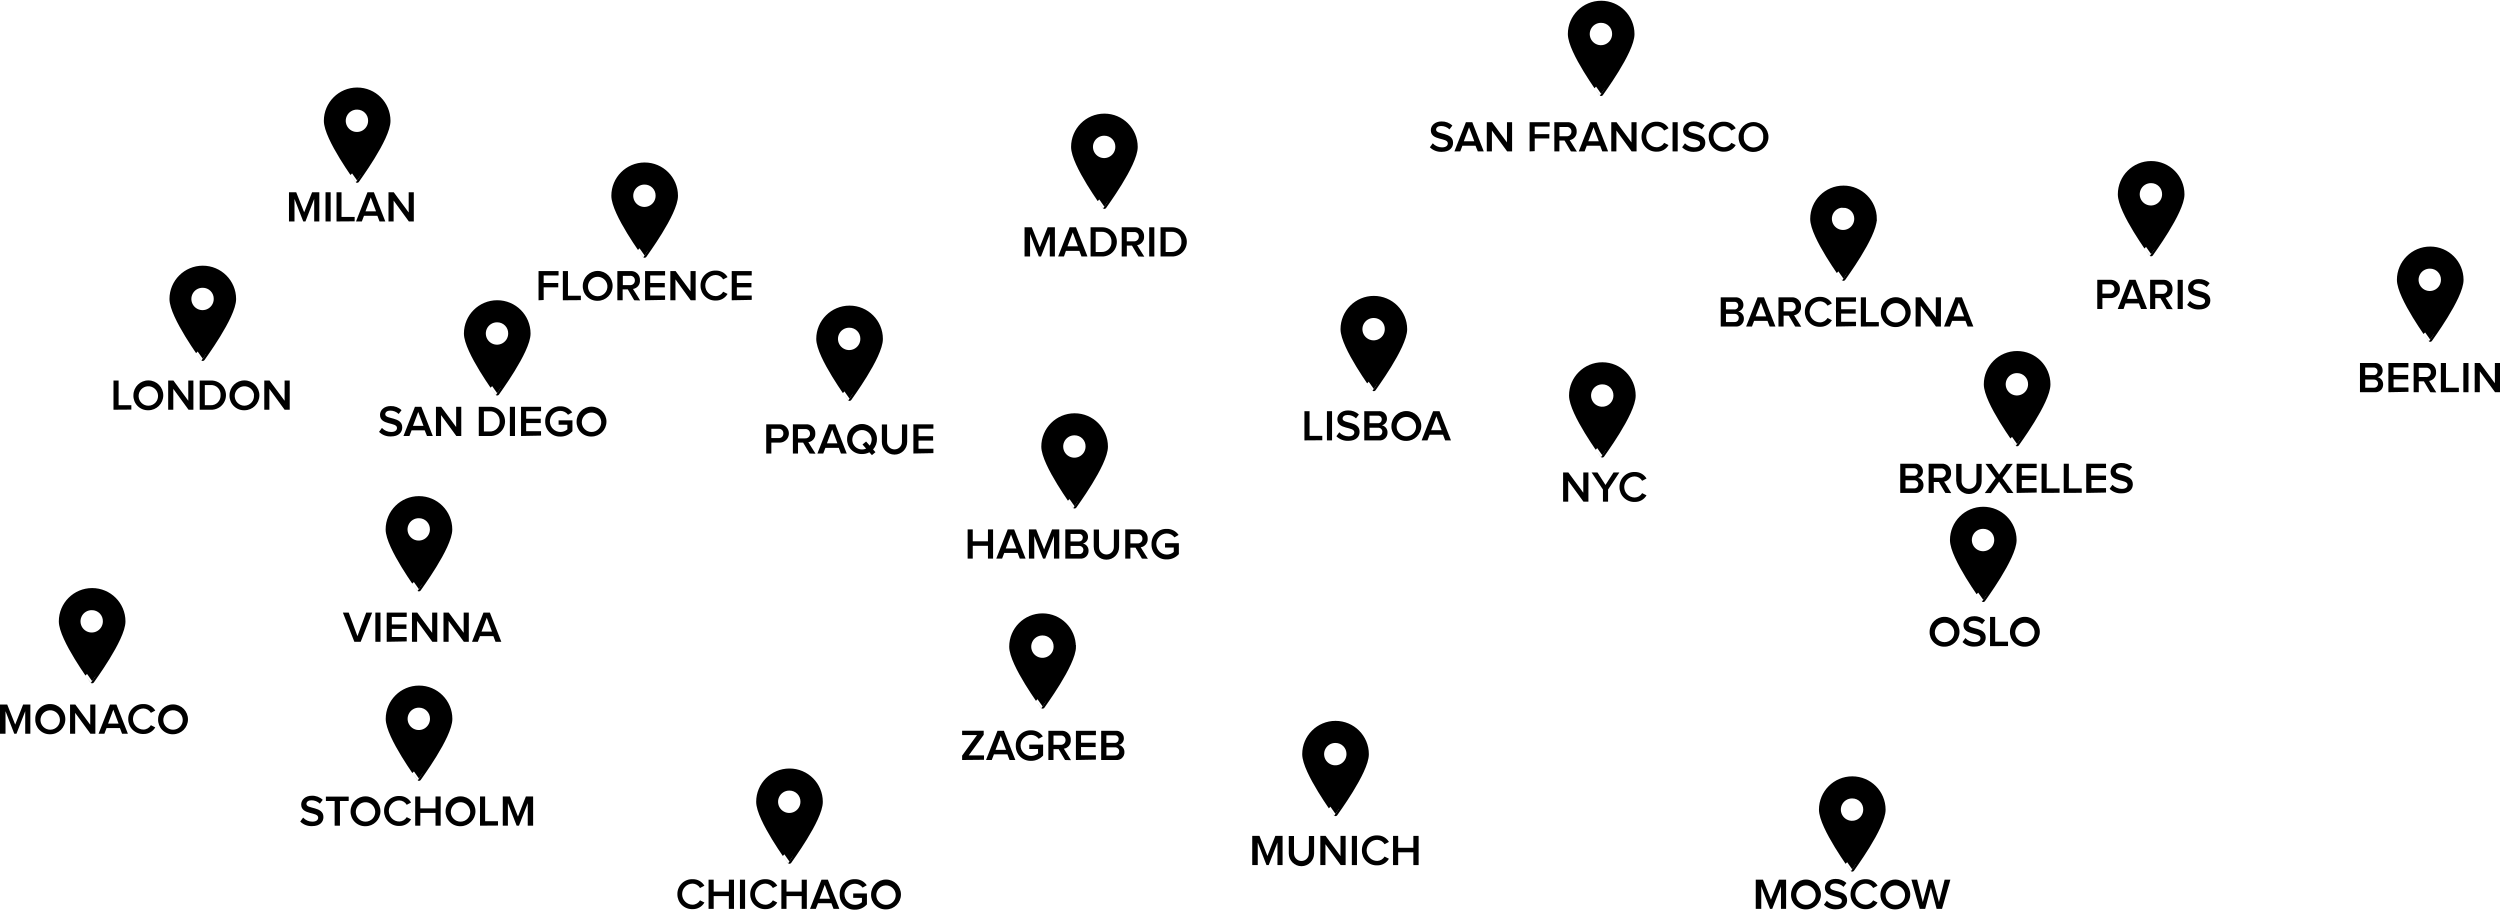
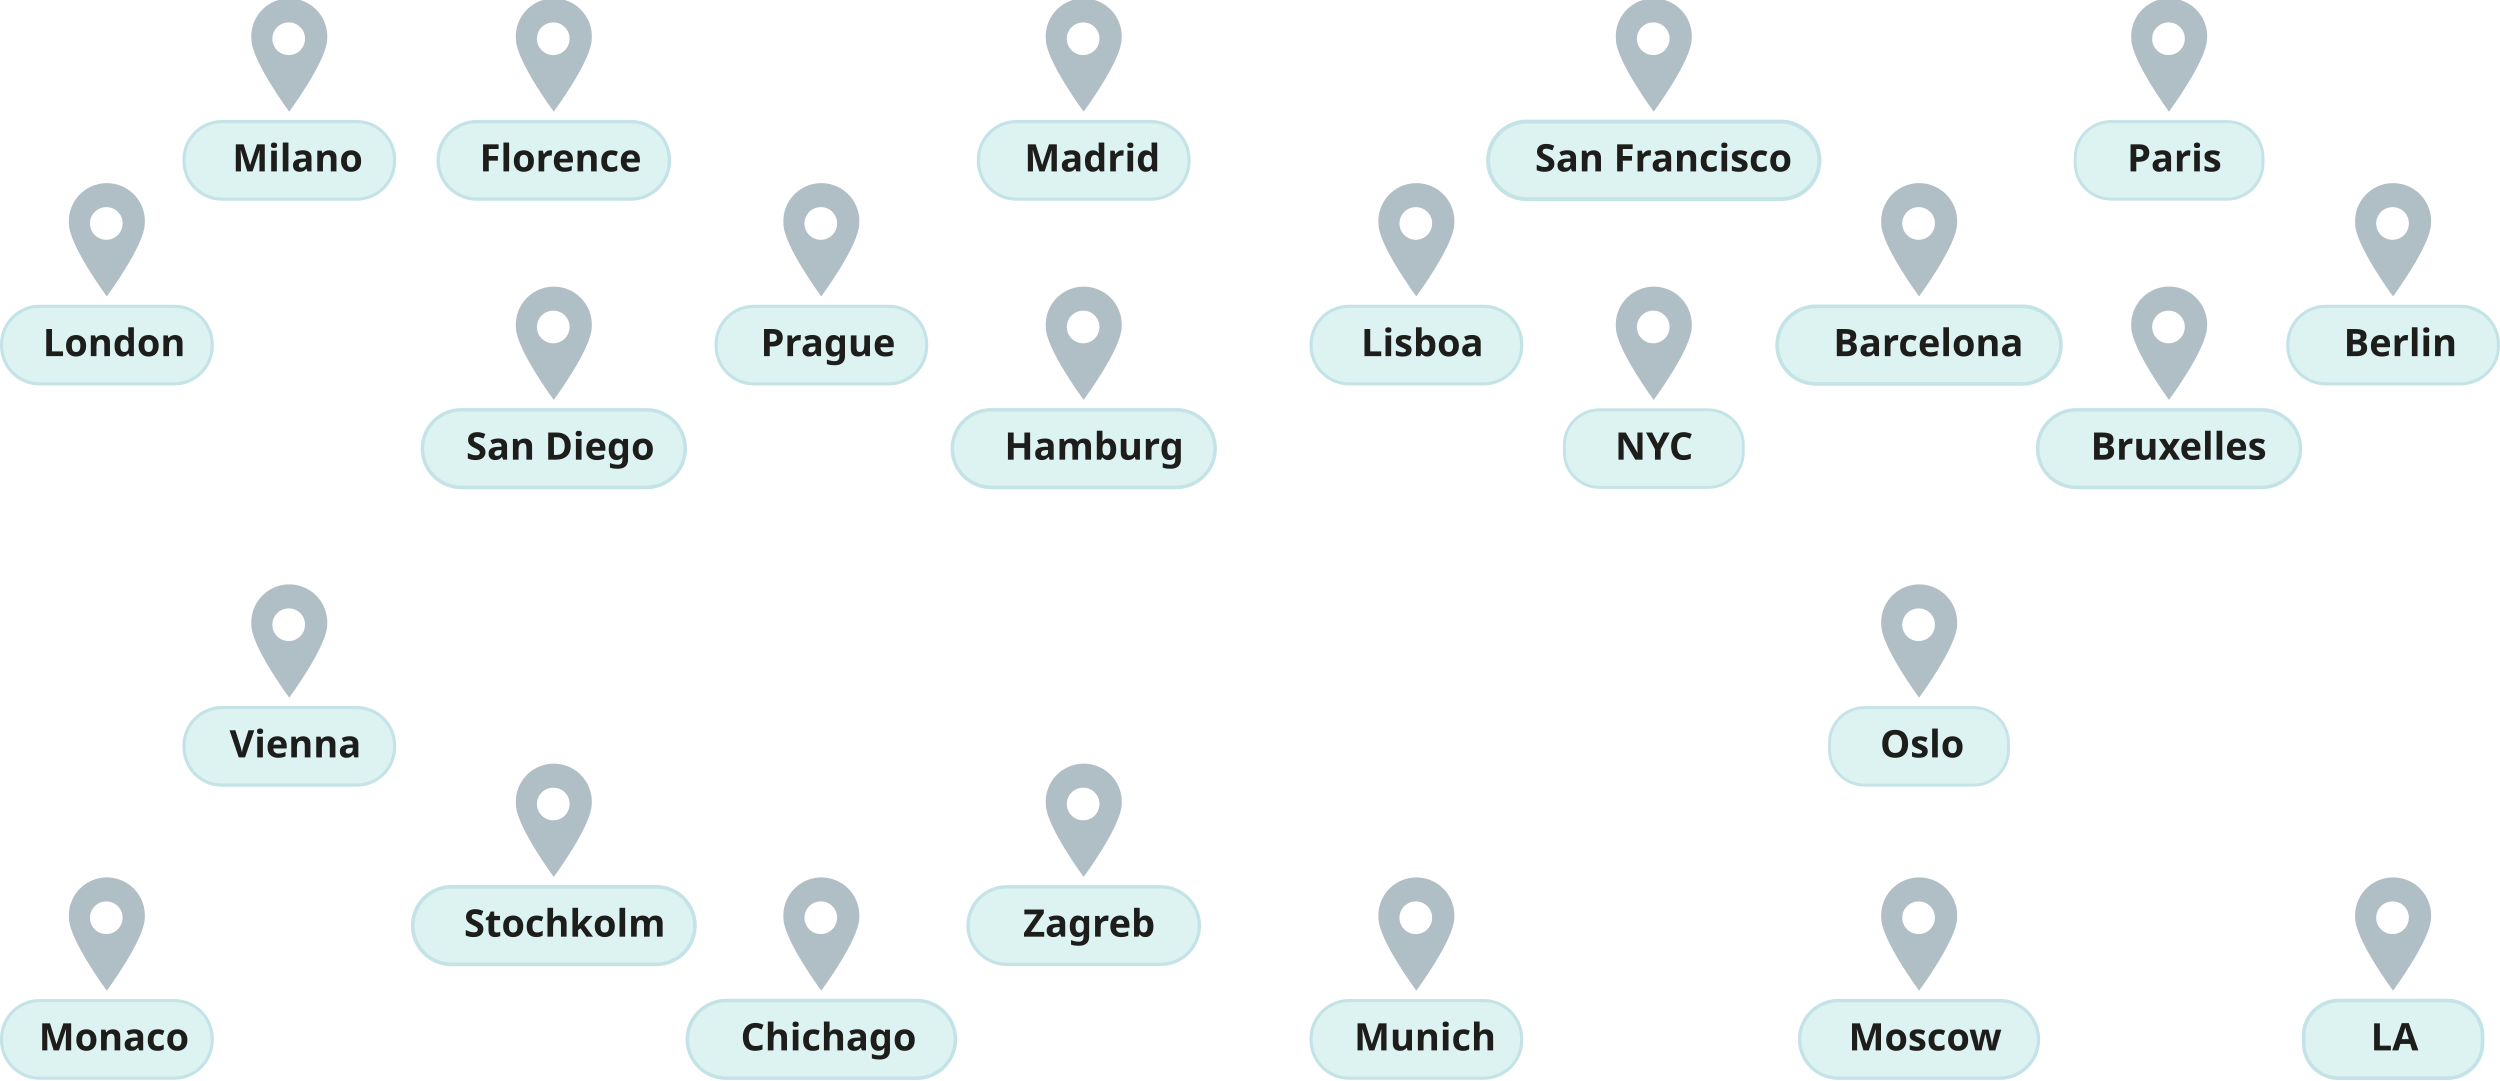
- <svg xmlns="http://www.w3.org/2000/svg" viewBox="0 0 570.98 207.71">
+ <svg xmlns="http://www.w3.org/2000/svg" viewBox="0 0 789.44 341.04">
  <defs>
-     <style>.cls-1{stroke:#000;stroke-miterlimit:10;stroke-width:1.01px;}</style>
+     <style>.cls-1{fill:#b0bec5;}.cls-10,.cls-11,.cls-12,.cls-2,.cls-4,.cls-5,.cls-6,.cls-7,.cls-8,.cls-9{fill:#ddf3f1;stroke:#c4e3e6;stroke-miterlimit:10;}.cls-3{font-size:12px;fill:#1d1d1b;font-family:ProximaNova-Semibold, Proxima Nova;font-weight:700;}.cls-4{stroke-width:1.12px;}.cls-5{stroke-width:1.16px;}.cls-6{stroke-width:0.94px;}.cls-7{stroke-width:1.25px;}.cls-8{stroke-width:1.05px;}.cls-9{stroke-width:1.16px;}.cls-10{stroke-width:1.13px;}.cls-11{stroke-width:0.92px;}.cls-12{stroke-width:1.07px;}</style>
  </defs>
  <g id="Layer_2" data-name="Layer 2">
-     <g id="stores">
-       <path id="svg_1" data-name="svg 1" class="cls-1" d="M252.54,102c0,4-7.15,13.61-7.12,13.63S238.33,106,238.33,102a7.1,7.1,0,1,1,14.21,0Zm-7.1-3.08a3.06,3.06,0,1,0,3,3.06,3,3,0,0,0-3-3.06Z" />
-       <path id="svg_1-2" data-name="svg 1" class="cls-1" d="M320.88,75.2c0,4-7.15,13.61-7.12,13.63s-7.09-9.63-7.09-13.64a7.1,7.1,0,1,1,14.21,0Zm-7.1-3.08a3.06,3.06,0,1,0,3,3.06,3,3,0,0,0-3-3.06Z" />
-       <path id="svg_1-3" data-name="svg 1" class="cls-1" d="M373.07,90.36c0,4-7.15,13.61-7.12,13.63s-7.09-9.63-7.09-13.64a7.1,7.1,0,1,1,14.21,0ZM366,87.28a3.06,3.06,0,1,0,3,3.06,3,3,0,0,0-3-3.06Z" />
-       <path id="svg_1-4" data-name="svg 1" class="cls-1" d="M28.15,141.93c0,4-7.15,13.61-7.12,13.63s-7.09-9.63-7.09-13.64a7.1,7.1,0,1,1,14.21,0ZM21,138.85a3.06,3.06,0,1,0,3,3.06,3,3,0,0,0-3-3.06Z" />
-       <path id="svg_1-5" data-name="svg 1" class="cls-1" d="M102.79,120.93c0,4-7.15,13.61-7.12,13.63s-7.09-9.63-7.09-13.64a7.1,7.1,0,1,1,14.21,0Zm-7.1-3.08a3.06,3.06,0,1,0,3,3.06,3,3,0,0,0-3-3.06Z" />
-       <path id="svg_1-6" data-name="svg 1" class="cls-1" d="M372.8,7.79c0,4-7.15,13.61-7.12,13.63s-7.09-9.63-7.09-13.64a7.1,7.1,0,1,1,14.21,0Zm-7.1-3.08a3.06,3.06,0,1,0,3,3.06,3,3,0,0,0-3-3.06Z" />
-       <path id="svg_1-7" data-name="svg 1" class="cls-1" d="M120.67,76.19c0,4-7.15,13.61-7.12,13.63s-7.09-9.63-7.09-13.64a7.1,7.1,0,1,1,14.21,0Zm-7.1-3.08a3.06,3.06,0,1,0,3,3.06,3,3,0,0,0-3-3.06Z" />
-       <path id="svg_1-8" data-name="svg 1" class="cls-1" d="M428.14,50c0,4-7.15,13.61-7.12,13.63S413.93,54,413.94,50a7.1,7.1,0,1,1,14.21,0ZM421,46.91A3.06,3.06,0,1,0,424,50a3,3,0,0,0-3-3.06Z" />
-       <path id="svg_1-9" data-name="svg 1" class="cls-1" d="M154.34,44.73c0,4-7.15,13.61-7.12,13.63s-7.09-9.63-7.09-13.64a7.1,7.1,0,1,1,14.21,0Zm-7.1-3.08a3.06,3.06,0,1,0,3,3.06,3,3,0,0,0-3-3.06Z" />
-       <path id="svg_1-10" data-name="svg 1" class="cls-1" d="M201.14,77.42c0,4-7.15,13.61-7.12,13.63s-7.09-9.63-7.09-13.64a7.1,7.1,0,1,1,14.21,0ZM194,74.34a3.06,3.06,0,1,0,3,3.06,3,3,0,0,0-3-3.06Z" />
-       <path id="svg_1-11" data-name="svg 1" class="cls-1" d="M53.42,68.3c0,4-7.15,13.61-7.12,13.63s-7.09-9.63-7.09-13.64a7.1,7.1,0,1,1,14.21,0Zm-7.1-3.08a3.06,3.06,0,1,0,3,3.06,3,3,0,0,0-3-3.06Z" />
-       <path id="svg_1-12" data-name="svg 1" class="cls-1" d="M102.81,164.2c0,4-7.15,13.61-7.12,13.63s-7.09-9.63-7.09-13.64a7.1,7.1,0,1,1,14.21,0Zm-7.1-3.08a3.06,3.06,0,1,0,3,3.06,3,3,0,0,0-3-3.06Z" />
-       <path id="svg_1-13" data-name="svg 1" class="cls-1" d="M88.68,27.61c0,4-7.15,13.61-7.12,13.63s-7.09-9.63-7.09-13.64a7.1,7.1,0,1,1,14.21,0Zm-7.1-3.08a3.06,3.06,0,1,0,3,3.06,3,3,0,0,0-3-3.06Z" />
-       <path id="svg_1-14" data-name="svg 1" class="cls-1" d="M245.24,147.71c0,4-7.15,13.61-7.12,13.63S231,151.71,231,147.7a7.1,7.1,0,1,1,14.21,0Zm-7.1-3.08a3.06,3.06,0,1,0,3,3.06,3,3,0,0,0-3-3.06Z" />
-       <path id="svg_1-15" data-name="svg 1" class="cls-1" d="M259.34,33.57c0,4-7.15,13.61-7.12,13.63s-7.09-9.63-7.09-13.64a7.1,7.1,0,1,1,14.21,0Zm-7.1-3.08a3.06,3.06,0,1,0,3,3.06,3,3,0,0,0-3-3.06Z" />
-       <path id="svg_1-16" data-name="svg 1" class="cls-1" d="M187.42,183.14c0,4-7.15,13.61-7.12,13.63s-7.09-9.63-7.09-13.64a7.1,7.1,0,1,1,14.21,0Zm-7.1-3.08a3.06,3.06,0,1,0,3,3.06,3,3,0,0,0-3-3.06Z" />
-       <path id="svg_1-17" data-name="svg 1" class="cls-1" d="M498.41,44.4c0,4-7.15,13.61-7.12,13.63s-7.09-9.63-7.09-13.64a7.1,7.1,0,1,1,14.21,0Zm-7.1-3.08a3.06,3.06,0,1,0,3,3.06,3,3,0,0,0-3-3.06Z" />
-       <path id="svg_1-18" data-name="svg 1" class="cls-1" d="M460.07,123.36c0,4-7.15,13.61-7.12,13.63s-7.09-9.63-7.09-13.64a7.1,7.1,0,1,1,14.21,0Zm-7.1-3.08a3.06,3.06,0,1,0,3,3.06,3,3,0,0,0-3-3.06Z" />
-       <path id="svg_1-19" data-name="svg 1" class="cls-1" d="M467.8,87.79c0,4-7.15,13.61-7.12,13.63s-7.09-9.63-7.09-13.64a7.1,7.1,0,1,1,14.21,0Zm-7.1-3.08a3.06,3.06,0,1,0,3,3.06,3,3,0,0,0-3-3.06Z" />
-       <path id="svg_1-20" data-name="svg 1" class="cls-1" d="M562.15,63.93c0,4-7.15,13.61-7.12,13.63s-7.09-9.63-7.09-13.64a7.1,7.1,0,1,1,14.21,0ZM555,60.85a3.06,3.06,0,1,0,3,3.06,3,3,0,0,0-3-3.06Z" />
-       <path id="svg_1-21" data-name="svg 1" class="cls-1" d="M312.13,172.26c0,4-7.15,13.61-7.12,13.63s-7.09-9.63-7.09-13.64a7.1,7.1,0,1,1,14.21,0Zm-7.1-3.08a3.06,3.06,0,1,0,3,3.06,3,3,0,0,0-3-3.06Z" />
-       <path id="svg_1-22" data-name="svg 1" class="cls-1" d="M430.15,184.93c0,4-7.15,13.61-7.12,13.63s-7.09-9.63-7.09-13.64a7.1,7.1,0,1,1,14.21,0Zm-7.1-3.08a3.06,3.06,0,1,0,3,3.06,3,3,0,0,0-3-3.06Z" />
-       <path d="M25.92,93.58V86.91h1.17v5.64H30v1Z" />
-       <path d="M30.47,90.25a3.41,3.41,0,1,1,3.41,3.45A3.31,3.31,0,0,1,30.47,90.25Zm5.62,0a2.22,2.22,0,1,0-2.21,2.41A2.21,2.21,0,0,0,36.09,90.25Z" />
-       <path d="M43.06,93.58l-3.48-4.77v4.77H38.41V86.91h1.2L43,91.53V86.91h1.17v6.67Z" />
-       <path d="M45.61,93.58V86.91h2.48a3.34,3.34,0,1,1,0,6.67Zm4.77-3.34a2.15,2.15,0,0,0-2.28-2.3H46.78v4.61h1.31A2.19,2.19,0,0,0,50.38,90.24Z" />
-       <path d="M52.42,90.25a3.41,3.41,0,1,1,3.41,3.45A3.31,3.31,0,0,1,52.42,90.25Zm5.62,0a2.22,2.22,0,1,0-2.21,2.41A2.21,2.21,0,0,0,58,90.25Z" />
-       <path d="M65,93.58l-3.48-4.77v4.77H60.36V86.91h1.2L65,91.53V86.91h1.17v6.67Z" />
-       <path d="M539,89.58V82.91h3.28a1.7,1.7,0,0,1,1.9,1.7A1.51,1.51,0,0,1,543,86.14a1.63,1.63,0,0,1,1.29,1.63,1.75,1.75,0,0,1-1.94,1.81Zm4-4.78a.84.84,0,0,0-.93-.86h-1.88v1.72H542A.83.83,0,0,0,543,84.8Zm.13,2.82a.92.92,0,0,0-1-.93h-1.93v1.86h1.93A.9.9,0,0,0,543.11,87.62Z" />
-       <path d="M545.49,89.58V82.91h4.57v1h-3.4v1.72H550v1h-3.33v1.86h3.4v1Z" />
-       <path d="M555.07,89.58l-1.47-2.49h-1.17v2.49h-1.17V82.91h2.93A2,2,0,0,1,556.38,85a1.88,1.88,0,0,1-1.59,2l1.64,2.62Zm.11-4.59a1,1,0,0,0-1.14-1h-1.61v2.12H554A1.05,1.05,0,0,0,555.18,85Z" />
-       <path d="M557.47,89.58V82.91h1.17v5.64h2.94v1Z" />
-       <path d="M562.61,89.58V82.91h1.17v6.67Z" />
-       <path d="M569.85,89.58l-3.48-4.77v4.77H565.2V82.91h1.2l3.41,4.62V82.91H571v6.67Z" />
-       <path d="M479,70.58V63.91h2.94a2.09,2.09,0,1,1,0,4.17h-1.77v2.5ZM482.91,66a1,1,0,0,0-1.13-1.06h-1.61v2.11h1.61A1,1,0,0,0,482.91,66Z" />
-       <path d="M489,70.58l-.49-1.29h-3.06L485,70.58h-1.33l2.62-6.67h1.46l2.62,6.67Zm-2-5.5-1.2,3.18h2.4Z" />
-       <path d="M494.88,70.58l-1.47-2.49h-1.17v2.49h-1.17V63.91H494A2,2,0,0,1,496.19,66a1.88,1.88,0,0,1-1.59,2l1.64,2.62ZM495,66a1,1,0,0,0-1.14-1h-1.61v2.12h1.61A1.05,1.05,0,0,0,495,66Z" />
-       <path d="M497.36,70.58V63.91h1.17v6.67Z" />
-       <path d="M499.52,69.64l.66-.91a2.87,2.87,0,0,0,2.11.93c1,0,1.33-.47,1.33-.92,0-1.4-3.88-.53-3.88-3,0-1.11,1-2,2.43-2a3.45,3.45,0,0,1,2.49.94l-.66.87a2.72,2.72,0,0,0-1.94-.77c-.68,0-1.12.34-1.12.83,0,1.25,3.88.48,3.88,3,0,1.11-.79,2.07-2.58,2.07A3.64,3.64,0,0,1,499.52,69.64Z" />
-       <path d="M440.71,144.25a3.41,3.41,0,1,1,3.41,3.45A3.31,3.31,0,0,1,440.71,144.25Zm5.62,0a2.22,2.22,0,1,0-2.21,2.41A2.21,2.21,0,0,0,446.33,144.25Z" />
-       <path d="M448.22,146.64l.66-.91a2.86,2.86,0,0,0,2.11.93c1,0,1.33-.47,1.33-.92,0-1.4-3.88-.53-3.88-3,0-1.11,1-2,2.43-2a3.45,3.45,0,0,1,2.49.94l-.66.87a2.72,2.72,0,0,0-1.94-.77c-.68,0-1.12.34-1.12.83,0,1.25,3.88.48,3.88,3,0,1.11-.79,2.07-2.58,2.07A3.65,3.65,0,0,1,448.22,146.64Z" />
-       <path d="M454.51,147.58v-6.67h1.17v5.64h2.94v1Z" />
-       <path d="M459.06,144.25a3.41,3.41,0,1,1,3.41,3.45A3.31,3.31,0,0,1,459.06,144.25Zm5.62,0a2.22,2.22,0,1,0-2.21,2.41A2.21,2.21,0,0,0,464.68,144.25Z" />
-       <path d="M219.74,173.58v-1l3.4-4.69h-3.4v-1h4.93v.94l-3.42,4.7h3.49v1Z" />
-       <path d="M230.57,173.58l-.49-1.29H227l-.49,1.29H225.2l2.62-6.67h1.46l2.62,6.67Zm-2-5.5-1.2,3.18h2.4Z" />
-       <path d="M232,170.25a3.35,3.35,0,0,1,3.5-3.45,3.12,3.12,0,0,1,2.68,1.38l-.95.55a2.15,2.15,0,0,0-1.73-.89,2.41,2.41,0,0,0,0,4.82,2.4,2.4,0,0,0,1.58-.6v-1h-2v-1h3.16v2.49a3.6,3.6,0,0,1-2.74,1.22A3.36,3.36,0,0,1,232,170.25Z" />
-       <path d="M243.25,173.58l-1.47-2.49h-1.17v2.49h-1.17v-6.67h2.93a2,2,0,0,1,2.19,2.09,1.88,1.88,0,0,1-1.59,2l1.64,2.62Zm.11-4.59a1,1,0,0,0-1.14-1h-1.61v2.12h1.61A1.05,1.05,0,0,0,243.36,169Z" />
-       <path d="M245.73,173.58v-6.67h4.57v1h-3.4v1.72h3.33v1H246.9v1.86h3.4v1Z" />
-       <path d="M251.5,173.58v-6.67h3.28a1.7,1.7,0,0,1,1.9,1.7,1.51,1.51,0,0,1-1.16,1.53,1.63,1.63,0,0,1,1.29,1.63,1.75,1.75,0,0,1-1.94,1.81Zm4-4.78a.84.84,0,0,0-.93-.86h-1.88v1.72h1.88A.83.83,0,0,0,255.48,168.8Zm.13,2.82a.92.92,0,0,0-1-.93h-1.93v1.86h1.93A.9.9,0,0,0,255.61,171.62Z" />
-       <path d="M175,103.58V96.91h2.94a2.09,2.09,0,1,1,0,4.17h-1.77v2.5ZM178.91,99a1,1,0,0,0-1.13-1.06h-1.61v2.11h1.61A1,1,0,0,0,178.91,99Z" />
-       <path d="M184.9,103.58l-1.47-2.49h-1.17v2.49h-1.17V96.91H184A2,2,0,0,1,186.21,99a1.88,1.88,0,0,1-1.59,2l1.64,2.62ZM185,99a1,1,0,0,0-1.14-1h-1.61v2.12h1.61A1.05,1.05,0,0,0,185,99Z" />
-       <path d="M192.06,103.58l-.49-1.29h-3.06l-.49,1.29h-1.33l2.62-6.67h1.46l2.62,6.67Zm-2-5.5-1.2,3.18h2.4Z" />
-       <path d="M193.47,100.25a3.41,3.41,0,1,1,6.82,0,3.49,3.49,0,0,1-.89,2.4l.55.62-.81.68-.58-.65a3.56,3.56,0,0,1-1.68.4A3.31,3.31,0,0,1,193.47,100.25Zm4.35,2.21-.83-.94.82-.68.83.94a2.63,2.63,0,0,0,.45-1.53,2.22,2.22,0,1,0-2.21,2.41A2.19,2.19,0,0,0,197.82,102.46Z" />
-       <path d="M201.41,100.94v-4h1.19v4a1.7,1.7,0,1,0,3.4,0v-4h1.19v4a2.89,2.89,0,0,1-5.78,0Z" />
-       <path d="M208.61,103.58V96.91h4.57v1h-3.4v1.72h3.33v1h-3.33v1.86h3.4v1Z" />
-       <path d="M291.76,197.58v-5.15l-2,5.15h-.5l-2-5.15v5.15H286v-6.67h1.65l1.82,4.58,1.81-4.58h1.65v6.67Z" />
-       <path d="M294.35,194.94v-4h1.19v4a1.7,1.7,0,1,0,3.4,0v-4h1.19v4a2.89,2.89,0,0,1-5.78,0Z" />
-       <path d="M306.2,197.58l-3.48-4.77v4.77h-1.17v-6.67h1.2l3.41,4.62v-4.62h1.17v6.67Z" />
-       <path d="M308.75,197.58v-6.67h1.17v6.67Z" />
-       <path d="M311.05,194.25a3.36,3.36,0,0,1,3.5-3.45,3,3,0,0,1,2.67,1.49l-1,.52a2,2,0,0,0-1.68-1,2.41,2.41,0,0,0,0,4.82,2,2,0,0,0,1.68-1l1,.5a3,3,0,0,1-2.68,1.51A3.36,3.36,0,0,1,311.05,194.25Z" />
-       <path d="M322.8,197.58v-2.92h-3.47v2.92h-1.17v-6.67h1.17v2.72h3.47v-2.72H324v6.67Z" />
-       <path d="M68.57,187.64l.66-.91a2.86,2.86,0,0,0,2.11.93c1,0,1.33-.47,1.33-.92,0-1.4-3.88-.53-3.88-3,0-1.11,1-2,2.43-2a3.45,3.45,0,0,1,2.49.94l-.66.87a2.71,2.71,0,0,0-1.94-.77c-.68,0-1.12.34-1.12.83,0,1.25,3.88.48,3.88,3,0,1.11-.79,2.07-2.58,2.07A3.65,3.65,0,0,1,68.57,187.64Z" />
-       <path d="M76.43,188.58v-5.64h-2v-1h5.21v1h-2v5.64Z" />
-       <path d="M80.07,185.25a3.41,3.41,0,1,1,3.41,3.45A3.31,3.31,0,0,1,80.07,185.25Zm5.62,0a2.22,2.22,0,1,0-2.21,2.41A2.21,2.21,0,0,0,85.69,185.25Z" />
-       <path d="M87.72,185.25a3.36,3.36,0,0,1,3.5-3.45,3,3,0,0,1,2.67,1.49l-1,.52a2,2,0,0,0-1.68-1,2.41,2.41,0,0,0,0,4.82,2,2,0,0,0,1.68-1l1,.5a3,3,0,0,1-2.68,1.51A3.36,3.36,0,0,1,87.72,185.25Z" />
-       <path d="M99.47,188.58v-2.92H96v2.92H94.83v-6.67H96v2.72h3.47v-2.72h1.17v6.67Z" />
-       <path d="M101.77,185.25a3.41,3.41,0,1,1,3.41,3.45A3.31,3.31,0,0,1,101.77,185.25Zm5.62,0a2.22,2.22,0,1,0-2.21,2.41A2.21,2.21,0,0,0,107.39,185.25Z" />
-       <path d="M109.63,188.58v-6.67h1.17v5.64h2.94v1Z" />
-       <path d="M120.53,188.58v-5.15l-2,5.15H118l-2-5.15v5.15h-1.17v-6.67h1.65l1.82,4.58,1.81-4.58h1.65v6.67Z" />
-       <path d="M239.76,58.58V53.43l-2,5.15h-.5l-2-5.15v5.15H234V51.91h1.65l1.82,4.58,1.81-4.58h1.65v6.67Z" />
-       <path d="M247,58.58l-.49-1.29h-3.06L243,58.58h-1.33l2.62-6.67h1.46l2.62,6.67Zm-2-5.5-1.2,3.18h2.4Z" />
-       <path d="M249.08,58.58V51.91h2.48a3.34,3.34,0,1,1,0,6.67Zm4.77-3.34a2.15,2.15,0,0,0-2.28-2.3h-1.32v4.61h1.31A2.19,2.19,0,0,0,253.85,55.24Z" />
-       <path d="M260,58.58l-1.47-2.49h-1.17v2.49h-1.17V51.91h2.93A2,2,0,0,1,261.3,54a1.88,1.88,0,0,1-1.59,2l1.64,2.62ZM260.1,54a1,1,0,0,0-1.14-1h-1.61v2.12H259A1.05,1.05,0,0,0,260.1,54Z" />
-       <path d="M262.47,58.58V51.91h1.17v6.67Z" />
-       <path d="M265.06,58.58V51.91h2.48a3.34,3.34,0,1,1,0,6.67Zm4.77-3.34a2.15,2.15,0,0,0-2.28-2.3h-1.32v4.61h1.31A2.19,2.19,0,0,0,269.83,55.24Z" />
-       <path d="M393,74.58V67.91h3.28a1.7,1.7,0,0,1,1.9,1.7A1.51,1.51,0,0,1,397,71.14a1.63,1.63,0,0,1,1.29,1.63,1.75,1.75,0,0,1-1.94,1.81Zm4-4.78a.84.84,0,0,0-.93-.86h-1.88v1.72H396A.83.83,0,0,0,397,69.8Zm.13,2.82a.92.92,0,0,0-1-.93h-1.93v1.86h1.93A.9.9,0,0,0,397.11,72.62Z" />
-       <path d="M404.17,74.58l-.49-1.29h-3.06l-.49,1.29H398.8l2.62-6.67h1.46l2.62,6.67Zm-2-5.5-1.2,3.18h2.4Z" />
-       <path d="M410,74.58l-1.47-2.49h-1.17v2.49h-1.17V67.91h2.93A2,2,0,0,1,411.34,70a1.88,1.88,0,0,1-1.59,2l1.64,2.62Zm.11-4.59a1,1,0,0,0-1.14-1h-1.61v2.12H409A1.05,1.05,0,0,0,410.14,70Z" />
-       <path d="M412.22,71.25a3.36,3.36,0,0,1,3.5-3.45,3,3,0,0,1,2.67,1.49l-1,.52a2,2,0,0,0-1.68-1,2.41,2.41,0,0,0,0,4.82,2,2,0,0,0,1.68-1l1,.5a3,3,0,0,1-2.68,1.51A3.36,3.36,0,0,1,412.22,71.25Z" />
-       <path d="M419.33,74.58V67.91h4.57v1h-3.4v1.72h3.33v1H420.5v1.86h3.4v1Z" />
-       <path d="M425,74.58V67.91h1.17v5.64h2.94v1Z" />
-       <path d="M429.57,71.25A3.41,3.41,0,1,1,433,74.7,3.31,3.31,0,0,1,429.57,71.25Zm5.62,0A2.22,2.22,0,1,0,433,73.66,2.21,2.21,0,0,0,435.19,71.25Z" />
-       <path d="M442.16,74.58l-3.48-4.77v4.77h-1.17V67.91h1.2l3.41,4.62V67.91h1.17v6.67Z" />
-       <path d="M449.39,74.58l-.49-1.29h-3.06l-.49,1.29H444l2.62-6.67h1.46l2.62,6.67Zm-2-5.5-1.2,3.18h2.4Z" />
-       <path d="M71.76,50.58V45.43l-2,5.15h-.5l-2-5.15v5.15H66V43.91h1.65l1.82,4.58,1.81-4.58h1.65v6.67Z" />
-       <path d="M74.35,50.58V43.91h1.17v6.67Z" />
-       <path d="M76.86,50.58V43.91H78v5.64H81v1Z" />
-       <path d="M86.68,50.58l-.49-1.29H83.13l-.49,1.29H81.31l2.62-6.67h1.46L88,50.58Zm-2-5.5-1.2,3.18h2.4Z" />
-       <path d="M93.38,50.58,89.9,45.81v4.77H88.73V43.91h1.2l3.41,4.62V43.91h1.17v6.67Z" />
-       <path d="M123,68.58V61.91h4.57v1h-3.4v1.72h3.33v1h-3.33v2.89Z" />
-       <path d="M128.55,68.58V61.91h1.17v5.64h2.94v1Z" />
-       <path d="M133.1,65.25a3.41,3.41,0,1,1,3.41,3.45A3.31,3.31,0,0,1,133.1,65.25Zm5.62,0a2.22,2.22,0,1,0-2.21,2.41A2.21,2.21,0,0,0,138.72,65.25Z" />
-       <path d="M144.85,68.58l-1.47-2.49h-1.17v2.49H141V61.91H144A2,2,0,0,1,146.16,64a1.88,1.88,0,0,1-1.59,2l1.64,2.62ZM145,64a1,1,0,0,0-1.14-1h-1.61v2.12h1.61A1.05,1.05,0,0,0,145,64Z" />
-       <path d="M147.33,68.58V61.91h4.57v1h-3.4v1.72h3.33v1H148.5v1.86h3.4v1Z" />
-       <path d="M157.75,68.58l-3.48-4.77v4.77H153.1V61.91h1.2l3.41,4.62V61.91h1.17v6.67Z" />
-       <path d="M160,65.25a3.36,3.36,0,0,1,3.5-3.45,3,3,0,0,1,2.67,1.49l-1,.52a2,2,0,0,0-1.68-1,2.41,2.41,0,0,0,0,4.82,2,2,0,0,0,1.68-1l1,.5a3,3,0,0,1-2.68,1.51A3.36,3.36,0,0,1,160,65.25Z" />
-       <path d="M167.12,68.58V61.91h4.57v1h-3.4v1.72h3.33v1h-3.33v1.86h3.4v1Z" />
-       <path d="M297.92,100.58V93.91h1.17v5.64H302v1Z" />
-       <path d="M303.06,100.58V93.91h1.17v6.67Z" />
-       <path d="M305.22,99.64l.66-.91a2.86,2.86,0,0,0,2.11.93c1,0,1.33-.47,1.33-.92,0-1.4-3.88-.53-3.88-3,0-1.11,1-2,2.43-2a3.45,3.45,0,0,1,2.49.94l-.66.87a2.72,2.72,0,0,0-1.94-.77c-.68,0-1.12.34-1.12.83,0,1.25,3.88.48,3.88,3,0,1.11-.79,2.07-2.58,2.07A3.64,3.64,0,0,1,305.22,99.64Z" />
-       <path d="M311.59,100.58V93.91h3.28a1.7,1.7,0,0,1,1.9,1.7,1.51,1.51,0,0,1-1.16,1.53,1.63,1.63,0,0,1,1.29,1.63,1.75,1.75,0,0,1-1.94,1.81Zm4-4.78a.84.84,0,0,0-.93-.86h-1.88v1.72h1.88A.83.83,0,0,0,315.57,95.8Zm.13,2.82a.92.92,0,0,0-1-.93h-1.93v1.86h1.93A.9.9,0,0,0,315.7,98.62Z" />
-       <path d="M317.79,97.25a3.41,3.41,0,1,1,3.41,3.45A3.31,3.31,0,0,1,317.79,97.25Zm5.62,0a2.22,2.22,0,1,0-2.21,2.41A2.21,2.21,0,0,0,323.41,97.25Z" />
-       <path d="M330.06,100.58l-.49-1.29h-3.06l-.49,1.29h-1.33l2.62-6.67h1.46l2.62,6.67Zm-2-5.5-1.2,3.18h2.4Z" />
-       <path d="M154.71,204.25a3.36,3.36,0,0,1,3.5-3.45,3,3,0,0,1,2.67,1.49l-1,.52a2,2,0,0,0-1.68-1,2.41,2.41,0,0,0,0,4.82,2,2,0,0,0,1.68-1l1,.5a3,3,0,0,1-2.68,1.51A3.36,3.36,0,0,1,154.71,204.25Z" />
-       <path d="M166.46,207.58v-2.92H163v2.92h-1.17v-6.67H163v2.72h3.47v-2.72h1.17v6.67Z" />
-       <path d="M169,207.58v-6.67h1.17v6.67Z" />
-       <path d="M171.35,204.25a3.36,3.36,0,0,1,3.5-3.45,3,3,0,0,1,2.67,1.49l-1,.52a2,2,0,0,0-1.68-1,2.41,2.41,0,0,0,0,4.82,2,2,0,0,0,1.68-1l1,.5a3,3,0,0,1-2.68,1.51A3.36,3.36,0,0,1,171.35,204.25Z" />
-       <path d="M183.1,207.58v-2.92h-3.47v2.92h-1.17v-6.67h1.17v2.72h3.47v-2.72h1.17v6.67Z" />
-       <path d="M190.37,207.58l-.49-1.29h-3.06l-.49,1.29H185l2.62-6.67h1.46l2.62,6.67Zm-2-5.5-1.2,3.18h2.4Z" />
-       <path d="M191.78,204.25a3.35,3.35,0,0,1,3.5-3.45,3.12,3.12,0,0,1,2.68,1.38l-.95.55a2.15,2.15,0,0,0-1.73-.89,2.41,2.41,0,0,0,0,4.82,2.4,2.4,0,0,0,1.58-.6v-1h-2v-1H198v2.49a3.6,3.6,0,0,1-2.74,1.22A3.36,3.36,0,0,1,191.78,204.25Z" />
-       <path d="M198.95,204.25a3.41,3.41,0,1,1,3.41,3.45A3.31,3.31,0,0,1,198.95,204.25Zm5.62,0a2.22,2.22,0,1,0-2.21,2.41A2.21,2.21,0,0,0,204.57,204.25Z" />
-       <path d="M361.65,114.58l-3.48-4.77v4.77H357v-6.67h1.2l3.41,4.62v-4.62h1.17v6.67Z" />
-       <path d="M366.1,114.58v-2.77l-2.59-3.9h1.34l1.83,2.85,1.83-2.85h1.34l-2.58,3.9v2.77Z" />
-       <path d="M369.88,111.25a3.36,3.36,0,0,1,3.5-3.45,3,3,0,0,1,2.67,1.49l-1,.52a2,2,0,0,0-1.68-1,2.41,2.41,0,0,0,0,4.82,2,2,0,0,0,1.68-1l1,.5a3,3,0,0,1-2.68,1.51A3.36,3.36,0,0,1,369.88,111.25Z" />
-       <path d="M326.57,33.64l.66-.91a2.86,2.86,0,0,0,2.11.93c1,0,1.33-.47,1.33-.92,0-1.4-3.88-.53-3.88-3,0-1.11,1-2,2.43-2a3.45,3.45,0,0,1,2.49.94l-.66.87a2.72,2.72,0,0,0-1.94-.77c-.68,0-1.12.34-1.12.83,0,1.25,3.88.48,3.88,3,0,1.11-.79,2.07-2.58,2.07A3.65,3.65,0,0,1,326.57,33.64Z" />
-       <path d="M337.52,34.58,337,33.29H334l-.49,1.29h-1.33l2.62-6.67h1.46l2.62,6.67Zm-2-5.5-1.2,3.18h2.4Z" />
-       <path d="M344.22,34.58l-3.48-4.77v4.77h-1.17V27.91h1.2l3.41,4.62V27.91h1.17v6.67Z" />
-       <path d="M349.35,34.58V27.91h4.57v1h-3.4v1.72h3.33v1h-3.33v2.89Z" />
-       <path d="M358.79,34.58l-1.47-2.49h-1.17v2.49H355V27.91h2.93A2,2,0,0,1,360.1,30a1.88,1.88,0,0,1-1.59,2l1.64,2.62ZM358.9,30a1,1,0,0,0-1.14-1h-1.61v2.12h1.61A1.05,1.05,0,0,0,358.9,30Z" />
-       <path d="M365.95,34.58l-.49-1.29H362.4l-.49,1.29h-1.33l2.62-6.67h1.46l2.62,6.67Zm-2-5.5-1.2,3.18h2.4Z" />
-       <path d="M372.65,34.58l-3.48-4.77v4.77H368V27.91h1.2l3.41,4.62V27.91h1.17v6.67Z" />
-       <path d="M374.91,31.25a3.36,3.36,0,0,1,3.5-3.45,3,3,0,0,1,2.67,1.49l-1,.52a2,2,0,0,0-1.68-1,2.41,2.41,0,0,0,0,4.82,2,2,0,0,0,1.68-1l1,.5a3,3,0,0,1-2.68,1.51A3.36,3.36,0,0,1,374.91,31.25Z" />
-       <path d="M382,34.58V27.91h1.17v6.67Z" />
-       <path d="M384.18,33.64l.66-.91a2.86,2.86,0,0,0,2.11.93c1,0,1.33-.47,1.33-.92,0-1.4-3.88-.53-3.88-3,0-1.11,1-2,2.43-2a3.45,3.45,0,0,1,2.49.94l-.66.87a2.72,2.72,0,0,0-1.94-.77c-.68,0-1.12.34-1.12.83,0,1.25,3.88.48,3.88,3,0,1.11-.79,2.07-2.58,2.07A3.64,3.64,0,0,1,384.18,33.64Z" />
-       <path d="M390.26,31.25a3.36,3.36,0,0,1,3.5-3.45,3,3,0,0,1,2.67,1.49l-1,.52a2,2,0,0,0-1.68-1,2.41,2.41,0,0,0,0,4.82,2,2,0,0,0,1.68-1l1,.5a3,3,0,0,1-2.68,1.51A3.36,3.36,0,0,1,390.26,31.25Z" />
-       <path d="M397.08,31.25a3.41,3.41,0,1,1,3.41,3.45A3.31,3.31,0,0,1,397.08,31.25Zm5.62,0a2.22,2.22,0,1,0-4.42,0,2.22,2.22,0,1,0,4.42,0Z" />
-       <path d="M434,112.58v-6.67h3.28a1.7,1.7,0,0,1,1.9,1.7,1.51,1.51,0,0,1-1.16,1.53,1.63,1.63,0,0,1,1.29,1.63,1.75,1.75,0,0,1-1.94,1.81Zm4-4.78a.84.84,0,0,0-.93-.86h-1.88v1.72H437A.83.83,0,0,0,438,107.8Zm.13,2.82a.92.92,0,0,0-1-.93h-1.93v1.86h1.93A.9.9,0,0,0,438.11,110.62Z" />
-       <path d="M444.3,112.58l-1.47-2.49h-1.17v2.49h-1.17v-6.67h2.93a2,2,0,0,1,2.19,2.09,1.88,1.88,0,0,1-1.59,2l1.64,2.62Zm.11-4.59a1,1,0,0,0-1.14-1h-1.61v2.12h1.61A1.05,1.05,0,0,0,444.41,108Z" />
-       <path d="M446.78,109.94v-4H448v4a1.7,1.7,0,1,0,3.4,0v-4h1.19v4a2.89,2.89,0,0,1-5.78,0Z" />
-       <path d="M458.45,112.58,456.58,110l-1.87,2.61h-1.4l2.49-3.42-2.34-3.25h1.4l1.72,2.44,1.71-2.44h1.41l-2.35,3.24,2.5,3.43Z" />
-       <path d="M460.59,112.58v-6.67h4.57v1h-3.4v1.72h3.33v1h-3.33v1.86h3.4v1Z" />
-       <path d="M466.28,112.58v-6.67h1.17v5.64h2.94v1Z" />
-       <path d="M471.34,112.58v-6.67h1.17v5.64h2.94v1Z" />
-       <path d="M476.48,112.58v-6.67H481v1h-3.4v1.72H481v1h-3.33v1.86H481v1Z" />
-       <path d="M481.82,111.64l.66-.91a2.86,2.86,0,0,0,2.11.93c1,0,1.33-.47,1.33-.92,0-1.4-3.88-.53-3.88-3,0-1.11,1-2,2.43-2a3.45,3.45,0,0,1,2.49.94l-.66.87a2.72,2.72,0,0,0-1.94-.77c-.68,0-1.12.34-1.12.83,0,1.25,3.88.48,3.88,3,0,1.11-.79,2.07-2.58,2.07A3.64,3.64,0,0,1,481.82,111.64Z" />
-       <path d="M86.57,98.64l.66-.91a2.86,2.86,0,0,0,2.11.93c1,0,1.33-.47,1.33-.92,0-1.4-3.88-.53-3.88-3,0-1.11,1-2,2.43-2a3.45,3.45,0,0,1,2.49.94l-.66.87a2.72,2.72,0,0,0-1.94-.77c-.68,0-1.12.34-1.12.83,0,1.25,3.88.48,3.88,3,0,1.11-.79,2.07-2.58,2.07A3.64,3.64,0,0,1,86.57,98.64Z" />
-       <path d="M97.52,99.58,97,98.29H94l-.49,1.29H92.15l2.62-6.67h1.46l2.62,6.67Zm-2-5.5-1.2,3.18h2.4Z" />
-       <path d="M104.22,99.58l-3.48-4.77v4.77H99.57V92.91h1.2l3.41,4.62V92.91h1.17v6.67Z" />
-       <path d="M109.35,99.58V92.91h2.48a3.34,3.34,0,1,1,0,6.67Zm4.77-3.34a2.15,2.15,0,0,0-2.28-2.3h-1.32v4.61h1.31A2.19,2.19,0,0,0,114.12,96.24Z" />
-       <path d="M116.45,99.58V92.91h1.17v6.67Z" />
-       <path d="M119,99.58V92.91h4.57v1h-3.4v1.72h3.33v1h-3.33v1.86h3.4v1Z" />
-       <path d="M124.52,96.25A3.35,3.35,0,0,1,128,92.8a3.12,3.12,0,0,1,2.68,1.38l-.95.55a2.15,2.15,0,0,0-1.73-.89,2.41,2.41,0,0,0,0,4.82,2.39,2.39,0,0,0,1.58-.6V97h-2V96h3.16v2.49A3.6,3.6,0,0,1,128,99.71,3.36,3.36,0,0,1,124.52,96.25Z" />
-       <path d="M131.69,96.25a3.41,3.41,0,1,1,3.41,3.45A3.31,3.31,0,0,1,131.69,96.25Zm5.62,0a2.22,2.22,0,1,0-2.21,2.41A2.21,2.21,0,0,0,137.31,96.25Z" />
-       <path d="M80.93,146.58l-2.62-6.67h1.33l2,5.39,2-5.39H85l-2.62,6.67Z" />
-       <path d="M85.73,146.58v-6.67H86.9v6.67Z" />
-       <path d="M88.32,146.58v-6.67h4.57v1h-3.4v1.72h3.33v1H89.49v1.86h3.4v1Z" />
-       <path d="M98.74,146.58l-3.48-4.77v4.77H94.09v-6.67h1.2l3.41,4.62v-4.62h1.17v6.67Z" />
-       <path d="M105.94,146.58l-3.48-4.77v4.77h-1.17v-6.67h1.2l3.41,4.62v-4.62h1.17v6.67Z" />
-       <path d="M113.17,146.58l-.49-1.29h-3.06l-.49,1.29H107.8l2.62-6.67h1.46l2.62,6.67Zm-2-5.5-1.2,3.18h2.4Z" />
-       <path d="M225.64,127.58v-2.92h-3.47v2.92H221v-6.67h1.17v2.72h3.47v-2.72h1.17v6.67Z" />
-       <path d="M232.91,127.58l-.49-1.29h-3.06l-.49,1.29h-1.33l2.62-6.67h1.46l2.62,6.67Zm-2-5.5-1.2,3.18h2.4Z" />
-       <path d="M240.72,127.58v-5.15l-2,5.15h-.5l-2-5.15v5.15H235v-6.67h1.65l1.82,4.58,1.81-4.58h1.65v6.67Z" />
-       <path d="M243.31,127.58v-6.67h3.28a1.7,1.7,0,0,1,1.9,1.7,1.51,1.51,0,0,1-1.16,1.53,1.63,1.63,0,0,1,1.29,1.63,1.75,1.75,0,0,1-1.94,1.81Zm4-4.78a.84.84,0,0,0-.93-.86h-1.88v1.72h1.88A.83.83,0,0,0,247.29,122.8Zm.13,2.82a.92.92,0,0,0-1-.93h-1.93v1.86h1.93A.9.9,0,0,0,247.42,125.62Z" />
-       <path d="M249.8,124.94v-4H251v4a1.7,1.7,0,1,0,3.4,0v-4h1.19v4a2.89,2.89,0,0,1-5.78,0Z" />
-       <path d="M260.81,127.58l-1.47-2.49h-1.17v2.49H257v-6.67h2.93a2,2,0,0,1,2.19,2.09,1.88,1.88,0,0,1-1.59,2l1.64,2.62Zm.11-4.59a1,1,0,0,0-1.14-1h-1.61v2.12h1.61A1.05,1.05,0,0,0,260.92,123Z" />
-       <path d="M263,124.25a3.35,3.35,0,0,1,3.5-3.45,3.12,3.12,0,0,1,2.68,1.38l-.95.55a2.15,2.15,0,0,0-1.73-.89,2.41,2.41,0,0,0,0,4.82,2.4,2.4,0,0,0,1.58-.6v-1h-2v-1h3.16v2.49a3.6,3.6,0,0,1-2.74,1.22A3.36,3.36,0,0,1,263,124.25Z" />
-       <path d="M5.76,167.58v-5.15l-2,5.15h-.5l-2-5.15v5.15H0v-6.67H1.65l1.82,4.58,1.81-4.58H6.93v6.67Z" />
-       <path d="M8.06,164.25a3.31,3.31,0,0,1,3.41-3.45,3.45,3.45,0,0,1,0,6.9A3.31,3.31,0,0,1,8.06,164.25Zm5.62,0a2.22,2.22,0,1,0-2.21,2.41A2.21,2.21,0,0,0,13.68,164.25Z" />
-       <path d="M20.65,167.58l-3.48-4.77v4.77H16v-6.67h1.2l3.41,4.62v-4.62h1.17v6.67Z" />
-       <path d="M27.88,167.58l-.49-1.29H24.33l-.49,1.29H22.51l2.62-6.67h1.46l2.62,6.67Zm-2-5.5-1.2,3.18h2.4Z" />
-       <path d="M29.29,164.25a3.36,3.36,0,0,1,3.5-3.45,3,3,0,0,1,2.67,1.49l-1,.52a2,2,0,0,0-1.68-1,2.41,2.41,0,0,0,0,4.82,2,2,0,0,0,1.68-1l1,.5a3,3,0,0,1-2.68,1.51A3.36,3.36,0,0,1,29.29,164.25Z" />
-       <path d="M36.11,164.25a3.41,3.41,0,1,1,3.41,3.45A3.31,3.31,0,0,1,36.11,164.25Zm5.62,0a2.22,2.22,0,1,0-2.21,2.41A2.21,2.21,0,0,0,41.73,164.25Z" />
-       <path d="M406.76,207.58v-5.15l-2,5.15h-.5l-2-5.15v5.15H401v-6.67h1.65l1.82,4.58,1.81-4.58h1.65v6.67Z" />
-       <path d="M409.06,204.25a3.41,3.41,0,1,1,3.41,3.45A3.31,3.31,0,0,1,409.06,204.25Zm5.62,0a2.22,2.22,0,1,0-2.21,2.41A2.21,2.21,0,0,0,414.68,204.25Z" />
-       <path d="M416.57,206.64l.66-.91a2.86,2.86,0,0,0,2.11.93c1,0,1.33-.47,1.33-.92,0-1.4-3.88-.53-3.88-3,0-1.11,1-2,2.43-2a3.45,3.45,0,0,1,2.49.94l-.66.87a2.72,2.72,0,0,0-1.94-.77c-.68,0-1.12.34-1.12.83,0,1.25,3.88.48,3.88,3,0,1.11-.79,2.07-2.58,2.07A3.65,3.65,0,0,1,416.57,206.64Z" />
-       <path d="M422.65,204.25a3.36,3.36,0,0,1,3.5-3.45,3,3,0,0,1,2.67,1.49l-1,.52a2,2,0,0,0-1.68-1,2.41,2.41,0,0,0,0,4.82,2,2,0,0,0,1.68-1l1,.5a3,3,0,0,1-2.68,1.51A3.36,3.36,0,0,1,422.65,204.25Z" />
-       <path d="M429.47,204.25a3.41,3.41,0,1,1,3.41,3.45A3.31,3.31,0,0,1,429.47,204.25Zm5.62,0a2.22,2.22,0,1,0-2.21,2.41A2.21,2.21,0,0,0,435.09,204.25Z" />
-       <path d="M442.31,207.58,441,202.65l-1.3,4.93h-1.25l-1.9-6.67h1.3l1.3,5.13,1.38-5.13h.93l1.38,5.13,1.3-5.13h1.31l-1.91,6.67Z" />
+     <g id="Design">
+       <path id="svg_1" data-name="svg 1" class="cls-1" d="M45.72,70.6c0,6.77-12,23-12,23s-12-16.23-11.95-23a12,12,0,1,1,23.95,0Zm-12-5.19a5.16,5.16,0,1,0,5,5.16,5.1,5.1,0,0,0-5-5.16Z" />
+       <rect class="cls-2" x="0.5" y="96.72" width="66.5" height="24.5" rx="12" ry="12" />
+       <text class="cls-3" transform="translate(13.53 112.46)">London</text>
+       <path id="svg_1-2" data-name="svg 1" class="cls-1" d="M45.72,289.84c0,6.77-12,23-12,23s-12-16.23-11.95-23a12,12,0,1,1,23.95,0Zm-12-5.19a5.16,5.16,0,1,0,5,5.16,5.1,5.1,0,0,0-5-5.16Z" />
+       <rect class="cls-2" x="0.5" y="315.96" width="66.5" height="24.5" rx="12" ry="12" />
+       <text class="cls-3" transform="translate(12.24 331.7)">Monaco</text>
+       <path id="svg_1-3" data-name="svg 1" class="cls-1" d="M186.86,103.29c0,6.77-12,23-12,23s-12-16.23-11.95-23a12,12,0,1,1,23.95,0Zm-12-5.19a5.16,5.16,0,1,0,5,5.16,5.1,5.1,0,0,0-5-5.16Z" />
+       <rect class="cls-4" x="133.39" y="129.41" width="82.99" height="24.5" rx="12.25" ry="12.25" />
+       <text class="cls-3" transform="translate(147.17 145.15)">San Diego</text>
+       <path id="svg_1-4" data-name="svg 1" class="cls-1" d="M354.19,103.29c0,6.77-12,23-12,23s-12-16.23-11.95-23a12,12,0,1,1,23.95,0Zm-12-5.19a5.16,5.16,0,1,0,5,5.16,5.1,5.1,0,0,0-5-5.16Z" />
+       <rect class="cls-4" x="300.72" y="129.41" width="82.99" height="24.5" rx="12.25" ry="12.25" />
+       <text class="cls-3" transform="translate(317.2 145.15)">Hamburg</text>
+       <path id="svg_1-5" data-name="svg 1" class="cls-1" d="M696.91,103.29c0,6.77-12,23-12,23S673,110,673,103.26a12,12,0,1,1,23.95,0Zm-12-5.19a5.16,5.16,0,1,0,5,5.16,5.1,5.1,0,0,0-5-5.16Z" />
+       <rect class="cls-4" x="643.44" y="129.41" width="82.99" height="24.5" rx="12.25" ry="12.25" />
+       <text class="cls-3" transform="translate(660.17 145.15)">Bruxelles</text>
+       <path id="svg_1-6" data-name="svg 1" class="cls-1" d="M618,70.6c0,6.77-12,23-12,23s-12-16.23-11.95-23a12,12,0,1,1,23.95,0Zm-12-5.19a5.16,5.16,0,1,0,5,5.16,5.1,5.1,0,0,0-5-5.16Z" />
+       <rect class="cls-5" x="561.18" y="96.72" width="89.61" height="24.5" rx="12.25" ry="12.25" />
+       <text class="cls-3" transform="translate(578.94 112.46)">Barcelona</text>
+       <path id="svg_1-7" data-name="svg 1" class="cls-1" d="M271.34,70.6c0,6.77-12,23-12,23s-12-16.23-11.95-23a12,12,0,1,1,23.95,0Zm-12-5.19a5.16,5.16,0,1,0,5,5.16,5.1,5.1,0,0,0-5-5.16Z" />
+       <rect class="cls-2" x="226.12" y="96.72" width="66.5" height="24.5" rx="12" ry="12" />
+       <text class="cls-3" transform="translate(240.18 112.46)">Prague</text>
+       <path id="svg_1-8" data-name="svg 1" class="cls-1" d="M459.23,70.6c0,6.77-12,23-12,23s-12-16.23-11.95-23a12,12,0,1,1,23.95,0Zm-12-5.19a5.16,5.16,0,1,0,5,5.16,5.1,5.1,0,0,0-5-5.16Z" />
+       <rect class="cls-2" x="414.01" y="96.72" width="66.5" height="24.5" rx="12" ry="12" />
+       <text class="cls-3" transform="translate(429.79 112.46)">Lisboa</text>
+       <path id="svg_1-9" data-name="svg 1" class="cls-1" d="M767.66,70.6c0,6.77-12,23-12,23s-12-16.23-11.95-23a12,12,0,1,1,23.95,0Zm-12-5.19a5.16,5.16,0,1,0,5,5.16,5.1,5.1,0,0,0-5-5.16Z" />
+       <rect class="cls-2" x="722.44" y="96.72" width="66.5" height="24.5" rx="12" ry="12" />
+       <text class="cls-3" transform="translate(740.07 112.46)">Berlin</text>
+       <path id="svg_1-10" data-name="svg 1" class="cls-1" d="M354.19,12.27c0,6.77-12,23-12,23s-12-16.23-11.95-23a12,12,0,1,1,23.95,0Zm-12-5.19a5.16,5.16,0,1,0,5,5.16,5.1,5.1,0,0,0-5-5.16Z" />
+       <rect class="cls-2" x="308.97" y="38.39" width="66.5" height="24.5" rx="12" ry="12" />
+       <text class="cls-3" transform="translate(323.49 54.13)">Madrid</text>
+       <path id="svg_1-11" data-name="svg 1" class="cls-1" d="M696.91,12.27c0,6.77-12,23-12,23S673,19,673,12.25a12,12,0,1,1,23.95,0Zm-12-5.19a5.16,5.16,0,1,0,5,5.16,5.1,5.1,0,0,0-5-5.16Z" />
+       <rect class="cls-6" x="655.29" y="38.39" width="59.3" height="24.5" rx="11.33" ry="11.33" />
+       <text class="cls-3" transform="translate(671.7 54.13)">Paris</text>
+       <path id="svg_1-12" data-name="svg 1" class="cls-1" d="M534.2,12.27c0,6.77-12,23-12,23s-12-16.23-11.95-23a12,12,0,1,1,23.95,0Zm-12-5.19a5.16,5.16,0,1,0,5,5.16,5.1,5.1,0,0,0-5-5.16Z" />
+       <rect class="cls-7" x="469.9" y="38.39" width="104.65" height="24.5" rx="12.25" ry="12.25" />
+       <text class="cls-3" transform="translate(484.71 54.13)">San Francisco</text>
+       <path id="svg_1-13" data-name="svg 1" class="cls-1" d="M186.86,12.27c0,6.77-12,23-12,23s-12-16.23-11.95-23a12,12,0,1,1,23.95,0Zm-12-5.19a5.16,5.16,0,1,0,5,5.16,5.1,5.1,0,0,0-5-5.16Z" />
+       <rect class="cls-8" x="138.35" y="38.39" width="73.07" height="24.5" rx="12.25" ry="12.25" />
+       <text class="cls-3" transform="translate(151.46 54.13)">Florence</text>
+       <path id="svg_1-14" data-name="svg 1" class="cls-1" d="M354.19,253.92c0,6.77-12,23-12,23s-12-16.23-11.95-23a12,12,0,1,1,23.95,0Zm-12-5.19a5.16,5.16,0,1,0,5,5.16,5.1,5.1,0,0,0-5-5.16Z" />
+       <rect class="cls-8" x="305.68" y="280.03" width="73.07" height="24.5" rx="12.25" ry="12.25" />
+       <text class="cls-3" transform="translate(323.07 295.78)">Zagreb</text>
+       <path id="svg_1-15" data-name="svg 1" class="cls-1" d="M186.86,253.92c0,6.77-12,23-12,23s-12-16.23-11.95-23a12,12,0,1,1,23.95,0Zm-12-5.19a5.16,5.16,0,1,0,5,5.16,5.1,5.1,0,0,0-5-5.16Z" />
+       <rect class="cls-9" x="130.33" y="280.03" width="89.11" height="24.5" rx="12.25" ry="12.25" />
+       <text class="cls-3" transform="translate(146.52 295.78)">Stochkolm</text>
+       <path id="svg_1-16" data-name="svg 1" class="cls-1" d="M271.34,289.84c0,6.77-12,23-12,23s-12-16.23-11.95-23a12,12,0,1,1,23.95,0Zm-12-5.19a5.16,5.16,0,1,0,5,5.16,5.1,5.1,0,0,0-5-5.16Z" />
+       <rect class="cls-10" x="217.04" y="315.96" width="84.66" height="24.5" rx="12.25" ry="12.25" />
+       <text class="cls-3" transform="translate(233.88 331.7)">Chichago</text>
+       <path id="svg_1-17" data-name="svg 1" class="cls-1" d="M103.32,12.27c0,6.77-12,23-12,23s-12-16.23-11.95-23a12,12,0,1,1,23.95,0Zm-12-5.19a5.16,5.16,0,1,0,5,5.16,5.1,5.1,0,0,0-5-5.16Z" />
+       <rect class="cls-2" x="58.1" y="38.39" width="66.5" height="24.5" rx="12" ry="12" />
+       <text class="cls-3" transform="translate(73.38 54.13)">Milano</text>
+       <path id="svg_1-18" data-name="svg 1" class="cls-1" d="M103.32,197.31c0,6.77-12,23-12,23s-12-16.23-11.95-23a12,12,0,1,1,23.95,0Zm-12-5.19a5.16,5.16,0,1,0,5,5.16,5.1,5.1,0,0,0-5-5.16Z" />
+       <rect class="cls-2" x="58.1" y="223.43" width="66.5" height="24.5" rx="12" ry="12" />
+       <text class="cls-3" transform="translate(72.49 239.17)">Vienna</text>
+       <path id="svg_1-19" data-name="svg 1" class="cls-1" d="M618,197.31c0,6.77-12,23-12,23s-12-16.23-11.95-23a12,12,0,1,1,23.95,0Zm-12-5.19a5.16,5.16,0,1,0,5,5.16,5.1,5.1,0,0,0-5-5.16Z" />
+       <rect class="cls-11" x="577.74" y="223.43" width="56.49" height="24.5" rx="11.06" ry="11.06" />
+       <text class="cls-3" transform="translate(593.67 239.17)">Oslo</text>
+       <path id="svg_1-20" data-name="svg 1" class="cls-1" d="M767.66,289.84c0,6.77-12,23-12,23s-12-16.23-11.95-23a12,12,0,1,1,23.95,0Zm-12-5.19a5.16,5.16,0,1,0,5,5.16,5.1,5.1,0,0,0-5-5.16Z" />
+       <rect class="cls-5" x="727.44" y="315.96" width="56.49" height="24.5" rx="11.06" ry="11.06" />
+       <text class="cls-3" transform="translate(748.61 331.7)">LA</text>
+       <path id="svg_1-21" data-name="svg 1" class="cls-1" d="M534.2,103.29c0,6.77-12,23-12,23s-12-16.23-11.95-23a12,12,0,1,1,23.95,0Zm-12-5.19a5.16,5.16,0,1,0,5,5.16,5.1,5.1,0,0,0-5-5.16Z" />
+       <rect class="cls-11" x="493.99" y="129.41" width="56.49" height="24.5" rx="11.06" ry="11.06" />
+       <text class="cls-3" transform="translate(510 145.15)">NYC</text>
+       <path id="svg_1-22" data-name="svg 1" class="cls-1" d="M459.23,289.84c0,6.77-12,23-12,23s-12-16.23-11.95-23a12,12,0,1,1,23.95,0Zm-12-5.19a5.16,5.16,0,1,0,5,5.16,5.1,5.1,0,0,0-5-5.16Z" />
+       <rect class="cls-2" x="414.01" y="315.96" width="66.5" height="24.5" rx="12" ry="12" />
+       <text class="cls-3" transform="translate(427.6 331.7)">Munich</text>
+       <path id="svg_1-23" data-name="svg 1" class="cls-1" d="M618,289.84c0,6.77-12,23-12,23s-12-16.23-11.95-23a12,12,0,1,1,23.95,0Zm-12-5.19a5.16,5.16,0,1,0,5,5.16,5.1,5.1,0,0,0-5-5.16Z" />
+       <rect class="cls-12" x="568.26" y="315.96" width="75.45" height="24.5" rx="12.25" ry="12.25" />
+       <text class="cls-3" transform="translate(583.74 331.7)">Moscow</text>
    </g>
  </g>
</svg>
